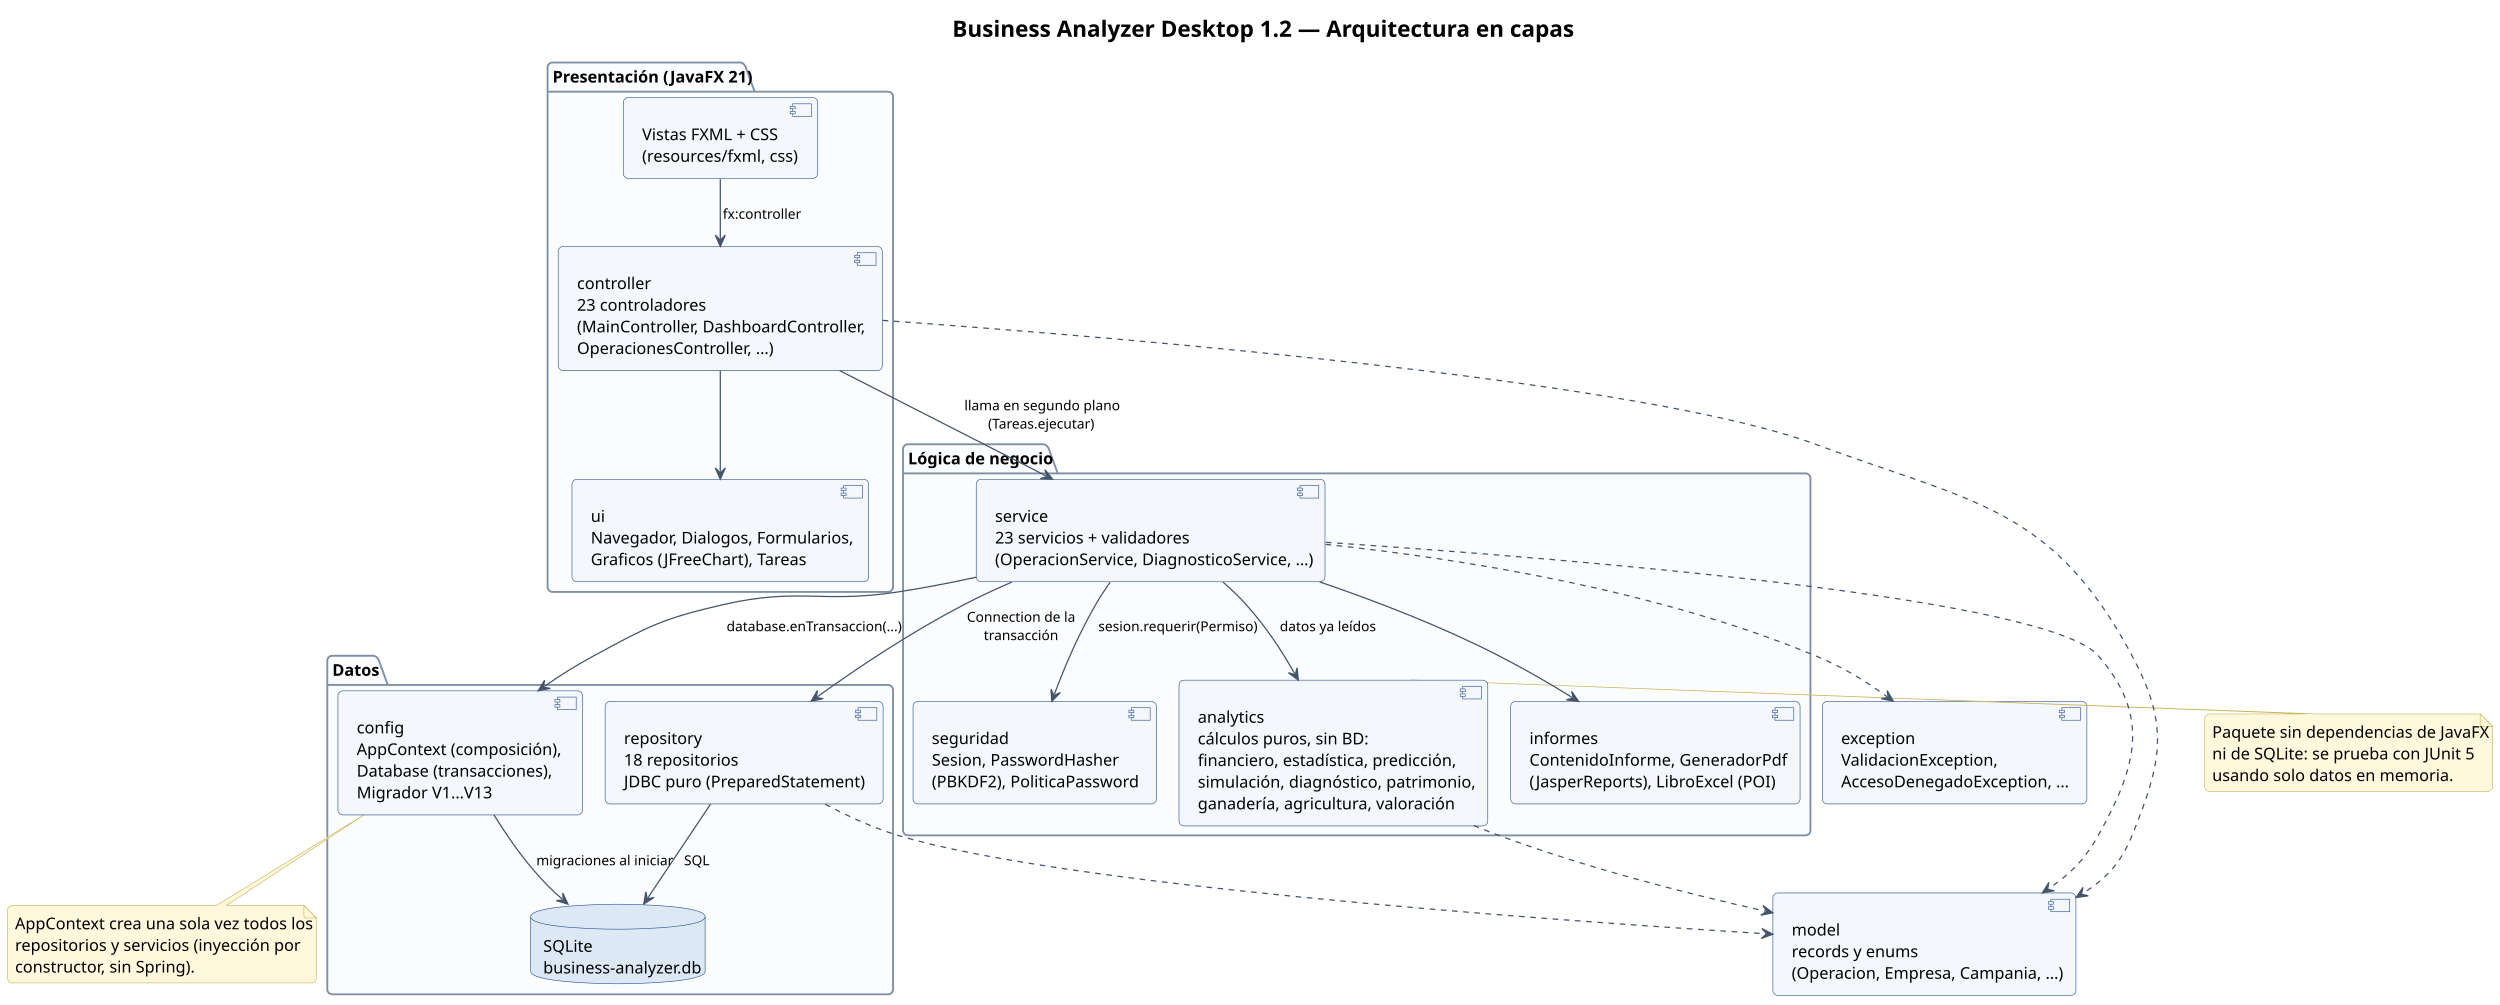
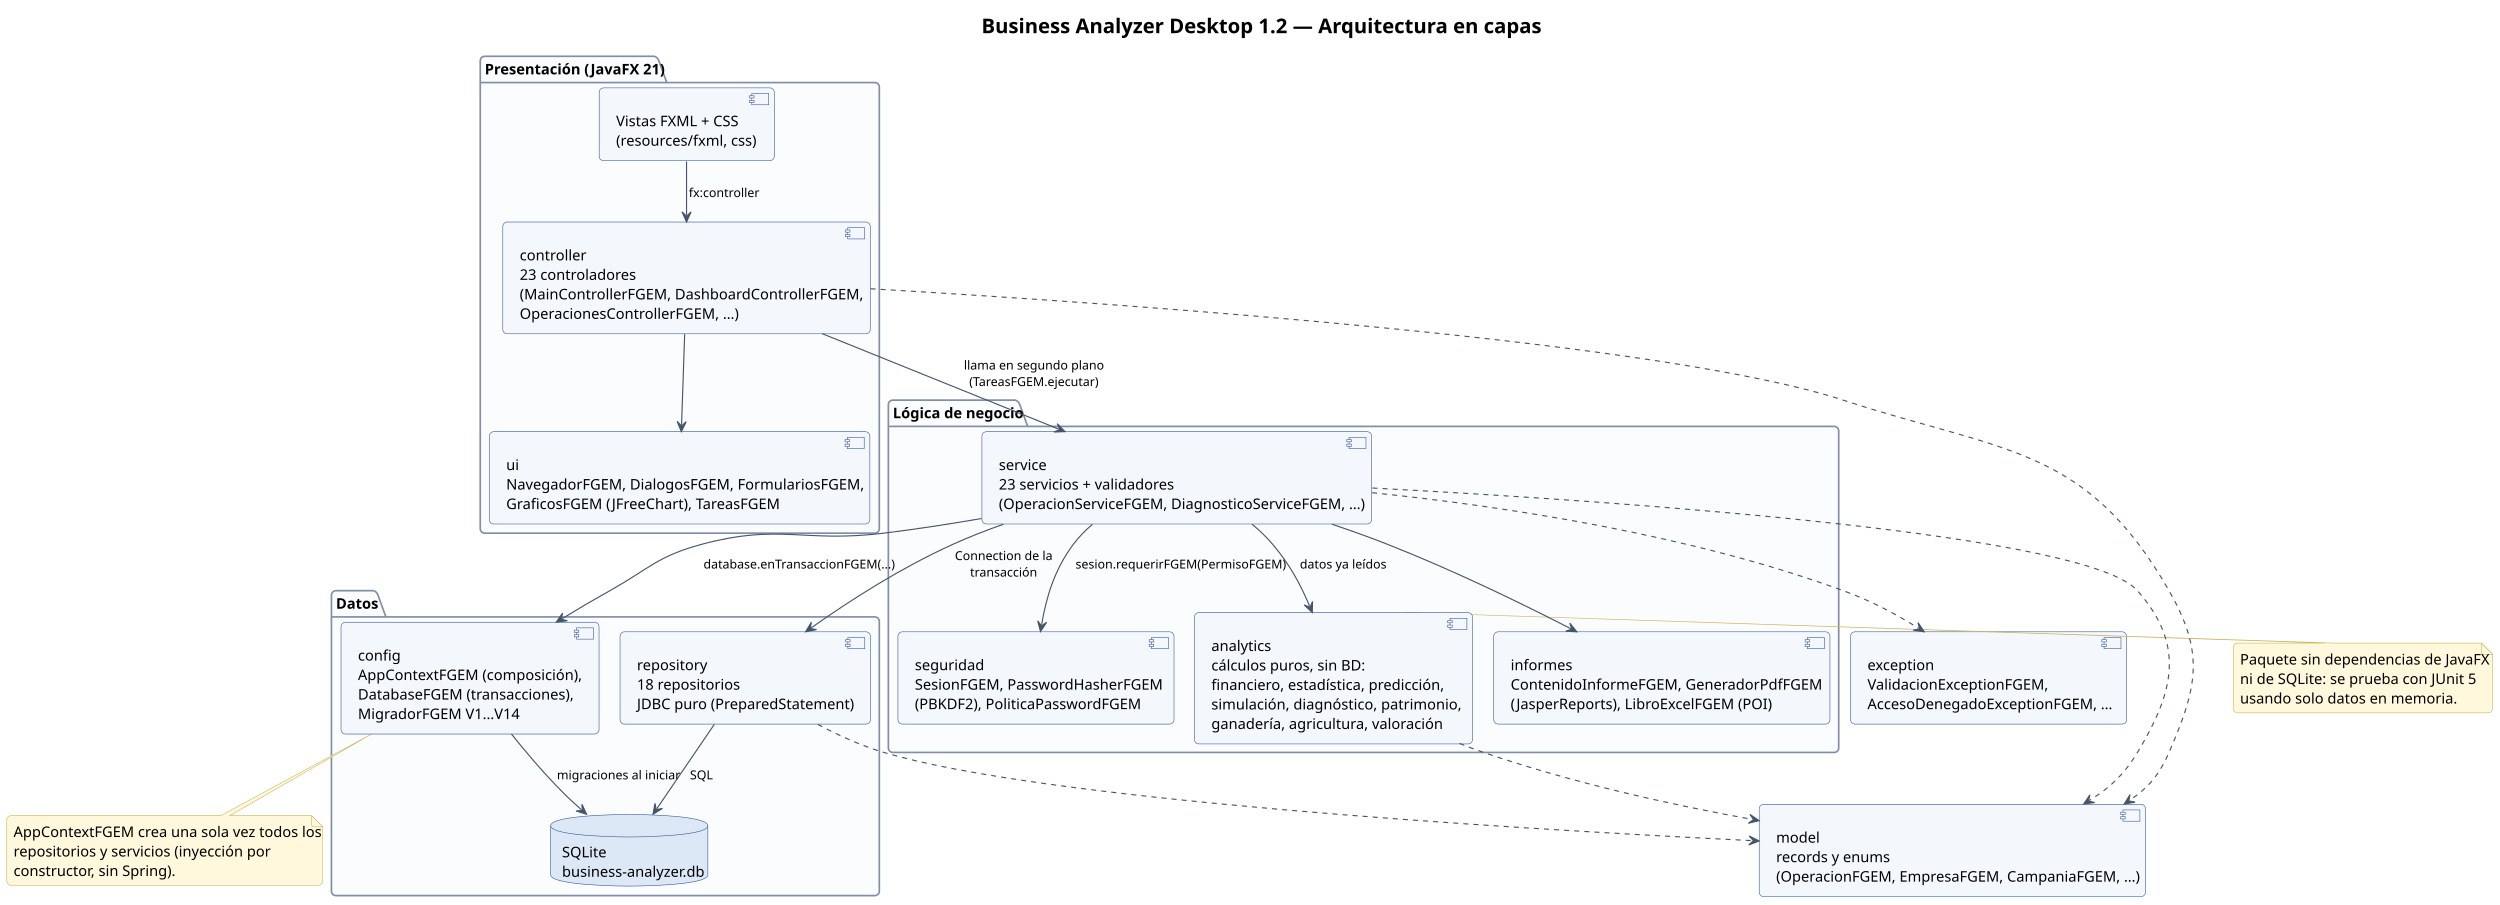
- <svg xmlns="http://www.w3.org/2000/svg" contentStyleType="text/css" height="1254.688px" preserveAspectRatio="none" style="width:3121px;height:1254px;background:#FFFFFF;" version="1.1" viewBox="0 0 3121 1254" width="3121.875px" zoomAndPan="magnify">
+ <svg xmlns="http://www.w3.org/2000/svg" contentStyleType="text/css" height="1254.688px" preserveAspectRatio="none" style="width:3465px;height:1254px;background:#FFFFFF;" version="1.1" viewBox="0 0 3465 1254" width="3465.625px" zoomAndPan="magnify">
  <defs />
  <g>
-     <text fill="#000000" font-family="Segoe UI" font-size="28.125" font-weight="bold" lengthAdjust="spacing" textLength="732.513" x="1188.821" y="45.975">Business Analyzer Desktop 1.2 — Arquitectura en capas</text>
+     <text fill="#000000" font-family="Segoe UI" font-size="28.125" font-weight="bold" lengthAdjust="spacing" textLength="732.513" x="1360.306" y="45.975">Business Analyzer Desktop 1.2 — Arquitectura en capas</text>
    <g id="cluster_P">
-       <path d="M689.844,78.033 L924.895,78.033 A9.375,9.375 0 0 1 931.145,84.283 L942.082,114.426 L1108.594,114.426 A6.25,6.25 0 0 1 1114.844,120.676 L1114.844,732.721 A6.25,6.25 0 0 1 1108.594,738.971 L689.844,738.971 A6.25,6.25 0 0 1 683.594,732.721 L683.594,84.283 A6.25,6.25 0 0 1 689.844,78.033 " fill="#FBFCFE" style="stroke:#7F8FA6;stroke-width:2.344;" />
-       <line style="stroke:#7F8FA6;stroke-width:2.344;" x1="683.594" x2="942.082" y1="114.426" y2="114.426" />
-       <text fill="#000000" font-family="Segoe UI" font-size="20.312" font-weight="bold" lengthAdjust="spacing" textLength="238.176" x="689.844" y="103.078">Presentación (JavaFX 21)</text>
+       <path d="M671.875,78.033 L906.926,78.033 A9.375,9.375 0 0 1 913.176,84.283 L924.114,114.426 L1212.5,114.426 A6.25,6.25 0 0 1 1218.75,120.676 L1218.75,732.721 A6.25,6.25 0 0 1 1212.5,738.971 L671.875,738.971 A6.25,6.25 0 0 1 665.625,732.721 L665.625,84.283 A6.25,6.25 0 0 1 671.875,78.033 " fill="#FBFCFE" style="stroke:#7F8FA6;stroke-width:2.344;" />
+       <line style="stroke:#7F8FA6;stroke-width:2.344;" x1="665.625" x2="924.114" y1="114.426" y2="114.426" />
+       <text fill="#000000" font-family="Segoe UI" font-size="20.312" font-weight="bold" lengthAdjust="spacing" textLength="238.176" x="671.875" y="103.078">Presentación (JavaFX 21)</text>
    </g>
    <g id="cluster_N">
-       <path d="M1133.594,554.596 L1303.274,554.596 A9.375,9.375 0 0 1 1309.524,560.846 L1320.461,590.988 L2253.906,590.988 A6.25,6.25 0 0 1 2260.156,597.238 L2260.156,1036.627 A6.25,6.25 0 0 1 2253.906,1042.877 L1133.594,1042.877 A6.25,6.25 0 0 1 1127.344,1036.627 L1127.344,560.846 A6.25,6.25 0 0 1 1133.594,554.596 " fill="#FBFCFE" style="stroke:#7F8FA6;stroke-width:2.344;" />
-       <line style="stroke:#7F8FA6;stroke-width:2.344;" x1="1127.344" x2="1320.461" y1="590.988" y2="590.988" />
-       <text fill="#000000" font-family="Segoe UI" font-size="20.312" font-weight="bold" lengthAdjust="spacing" textLength="172.805" x="1133.594" y="579.64">Lógica de negocio</text>
+       <path d="M1237.5,554.596 L1407.18,554.596 A9.375,9.375 0 0 1 1413.43,560.846 L1424.368,590.988 L2542.188,590.988 A6.25,6.25 0 0 1 2548.438,597.238 L2548.438,1036.627 A6.25,6.25 0 0 1 2542.188,1042.877 L1237.5,1042.877 A6.25,6.25 0 0 1 1231.25,1036.627 L1231.25,560.846 A6.25,6.25 0 0 1 1237.5,554.596 " fill="#FBFCFE" style="stroke:#7F8FA6;stroke-width:2.344;" />
+       <line style="stroke:#7F8FA6;stroke-width:2.344;" x1="1231.25" x2="1424.368" y1="590.988" y2="590.988" />
+       <text fill="#000000" font-family="Segoe UI" font-size="20.312" font-weight="bold" lengthAdjust="spacing" textLength="172.805" x="1237.5" y="579.64">Lógica de negocio</text>
    </g>
    <g id="cluster_D">
-       <path d="M414.844,818.658 L466.884,818.658 A9.375,9.375 0 0 1 473.134,824.908 L484.071,855.051 L1108.594,855.051 A6.25,6.25 0 0 1 1114.844,861.301 L1114.844,1235.065 A6.25,6.25 0 0 1 1108.594,1241.315 L414.844,1241.315 A6.25,6.25 0 0 1 408.594,1235.065 L408.594,824.908 A6.25,6.25 0 0 1 414.844,818.658 " fill="#FBFCFE" style="stroke:#7F8FA6;stroke-width:2.344;" />
-       <line style="stroke:#7F8FA6;stroke-width:2.344;" x1="408.594" x2="484.071" y1="855.051" y2="855.051" />
-       <text fill="#000000" font-family="Segoe UI" font-size="20.312" font-weight="bold" lengthAdjust="spacing" textLength="55.165" x="414.844" y="843.703">Datos</text>
+       <path d="M465.625,818.658 L517.665,818.658 A9.375,9.375 0 0 1 523.915,824.908 L534.853,855.051 L1212.5,855.051 A6.25,6.25 0 0 1 1218.75,861.301 L1218.75,1235.065 A6.25,6.25 0 0 1 1212.5,1241.315 L465.625,1241.315 A6.25,6.25 0 0 1 459.375,1235.065 L459.375,824.908 A6.25,6.25 0 0 1 465.625,818.658 " fill="#FBFCFE" style="stroke:#7F8FA6;stroke-width:2.344;" />
+       <line style="stroke:#7F8FA6;stroke-width:2.344;" x1="459.375" x2="534.853" y1="855.051" y2="855.051" />
+       <text fill="#000000" font-family="Segoe UI" font-size="20.312" font-weight="bold" lengthAdjust="spacing" textLength="55.165" x="465.625" y="843.703">Datos</text>
    </g>
    <g id="elem_MOD">
-       <rect fill="#F4F8FC" height="127.927" rx="6.25" ry="6.25" style="stroke:#2F5597;stroke-width:0.781;" width="378.306" x="2213.281" y="1114.752" />
-       <rect fill="#F4F8FC" height="15.625" style="stroke:#2F5597;stroke-width:0.781;" width="23.438" x="2560.337" y="1122.565" />
-       <rect fill="#F4F8FC" height="3.125" style="stroke:#2F5597;stroke-width:0.781;" width="6.25" x="2557.212" y="1125.69" />
-       <rect fill="#F4F8FC" height="3.125" style="stroke:#2F5597;stroke-width:0.781;" width="6.25" x="2557.212" y="1131.94" />
-       <text fill="#000000" font-family="Segoe UI" font-size="20.312" lengthAdjust="spacing" textLength="56.901" x="2236.719" y="1167.921">model</text>
-       <text fill="#000000" font-family="Segoe UI" font-size="20.312" lengthAdjust="spacing" textLength="147.295" x="2236.719" y="1194.939">records y enums</text>
-       <text fill="#000000" font-family="Segoe UI" font-size="20.312" lengthAdjust="spacing" textLength="315.806" x="2236.719" y="1221.956">(Operacion, Empresa, Campania, …)</text>
+       <rect fill="#F4F8FC" height="127.927" rx="6.25" ry="6.25" style="stroke:#2F5597;stroke-width:0.781;" width="535.41" x="2438.281" y="1114.752" />
+       <rect fill="#F4F8FC" height="15.625" style="stroke:#2F5597;stroke-width:0.781;" width="23.438" x="2942.442" y="1122.565" />
+       <rect fill="#F4F8FC" height="3.125" style="stroke:#2F5597;stroke-width:0.781;" width="6.25" x="2939.317" y="1125.69" />
+       <rect fill="#F4F8FC" height="3.125" style="stroke:#2F5597;stroke-width:0.781;" width="6.25" x="2939.317" y="1131.94" />
+       <text fill="#000000" font-family="Segoe UI" font-size="20.312" lengthAdjust="spacing" textLength="56.901" x="2461.719" y="1167.921">model</text>
+       <text fill="#000000" font-family="Segoe UI" font-size="20.312" lengthAdjust="spacing" textLength="147.295" x="2461.719" y="1194.939">records y enums</text>
+       <text fill="#000000" font-family="Segoe UI" font-size="20.312" lengthAdjust="spacing" textLength="472.91" x="2461.719" y="1221.956">(OperacionFGEM, EmpresaFGEM, CampaniaFGEM, …)</text>
    </g>
    <g id="elem_EXC">
-       <rect fill="#F4F8FC" height="127.927" rx="6.25" ry="6.25" style="stroke:#2F5597;stroke-width:0.781;" width="330.252" x="2275" y="875.69" />
-       <rect fill="#F4F8FC" height="15.625" style="stroke:#2F5597;stroke-width:0.781;" width="23.438" x="2574.002" y="883.502" />
-       <rect fill="#F4F8FC" height="3.125" style="stroke:#2F5597;stroke-width:0.781;" width="6.25" x="2570.877" y="886.627" />
-       <rect fill="#F4F8FC" height="3.125" style="stroke:#2F5597;stroke-width:0.781;" width="6.25" x="2570.877" y="892.877" />
-       <text fill="#000000" font-family="Segoe UI" font-size="20.312" lengthAdjust="spacing" textLength="87.092" x="2298.438" y="928.859">exception</text>
-       <text fill="#000000" font-family="Segoe UI" font-size="20.312" lengthAdjust="spacing" textLength="183.933" x="2298.438" y="955.876">ValidacionException,</text>
-       <text fill="#000000" font-family="Segoe UI" font-size="20.312" lengthAdjust="spacing" textLength="267.752" x="2298.438" y="982.893">AccesoDenegadoException, …</text>
+       <rect fill="#F4F8FC" height="127.927" rx="6.25" ry="6.25" style="stroke:#2F5597;stroke-width:0.781;" width="382.62" x="2564.844" y="875.69" />
+       <rect fill="#F4F8FC" height="15.625" style="stroke:#2F5597;stroke-width:0.781;" width="23.438" x="2916.214" y="883.502" />
+       <rect fill="#F4F8FC" height="3.125" style="stroke:#2F5597;stroke-width:0.781;" width="6.25" x="2913.089" y="886.627" />
+       <rect fill="#F4F8FC" height="3.125" style="stroke:#2F5597;stroke-width:0.781;" width="6.25" x="2913.089" y="892.877" />
+       <text fill="#000000" font-family="Segoe UI" font-size="20.312" lengthAdjust="spacing" textLength="87.092" x="2588.281" y="928.859">exception</text>
+       <text fill="#000000" font-family="Segoe UI" font-size="20.312" lengthAdjust="spacing" textLength="236.301" x="2588.281" y="955.876">ValidacionExceptionFGEM,</text>
+       <text fill="#000000" font-family="Segoe UI" font-size="20.312" lengthAdjust="spacing" textLength="320.12" x="2588.281" y="982.893">AccesoDenegadoExceptionFGEM, …</text>
    </g>
    <g id="elem_GMN32">
-       <path d="M2752.344,897.565 L2752.344,981.741 A6.25,6.25 0 0 0 2758.594,987.991 L3105.602,987.991 A6.25,6.25 0 0 0 3111.852,981.741 L3111.852,906.94 L3096.227,891.315 L2892.193,891.315 L1761.495,848.82 L2879.693,891.315 L2758.594,891.315 A6.25,6.25 0 0 0 2752.344,897.565 " fill="#FFF8DC" style="stroke:#C9B458;stroke-width:0.781;" />
-       <path d="M3096.227,891.315 L3096.227,903.815 A3.125,3.125 0 0 0 3099.352,906.94 L3111.852,906.94 L3096.227,891.315 " fill="#FFF8DC" style="stroke:#C9B458;stroke-width:0.781;" />
-       <text fill="#000000" font-family="Segoe UI" font-size="20.312" lengthAdjust="spacing" textLength="326.696" x="2761.719" y="921.046">Paquete sin dependencias de JavaFX</text>
-       <text fill="#000000" font-family="Segoe UI" font-size="20.312" lengthAdjust="spacing" textLength="311.313" x="2761.719" y="948.064">ni de SQLite: se prueba con JUnit 5</text>
-       <text fill="#000000" font-family="Segoe UI" font-size="20.312" lengthAdjust="spacing" textLength="281.459" x="2761.719" y="975.081">usando solo datos en memoria.</text>
+       <path d="M3095.312,897.565 L3095.312,981.741 A6.25,6.25 0 0 0 3101.562,987.991 L3448.571,987.991 A6.25,6.25 0 0 0 3454.821,981.741 L3454.821,906.94 L3439.196,891.315 L3235.162,891.315 L1945.87,848.811 L3222.662,891.315 L3101.562,891.315 A6.25,6.25 0 0 0 3095.312,897.565 " fill="#FFF8DC" style="stroke:#C9B458;stroke-width:0.781;" />
+       <path d="M3439.196,891.315 L3439.196,903.815 A3.125,3.125 0 0 0 3442.321,906.94 L3454.821,906.94 L3439.196,891.315 " fill="#FFF8DC" style="stroke:#C9B458;stroke-width:0.781;" />
+       <text fill="#000000" font-family="Segoe UI" font-size="20.312" lengthAdjust="spacing" textLength="326.696" x="3104.688" y="921.046">Paquete sin dependencias de JavaFX</text>
+       <text fill="#000000" font-family="Segoe UI" font-size="20.312" lengthAdjust="spacing" textLength="311.313" x="3104.688" y="948.064">ni de SQLite: se prueba con JUnit 5</text>
+       <text fill="#000000" font-family="Segoe UI" font-size="20.312" lengthAdjust="spacing" textLength="281.459" x="3104.688" y="975.081">usando solo datos en memoria.</text>
    </g>
    <g id="elem_GMN35">
-       <path d="M9.375,1136.627 L9.375,1220.804 A6.25,6.25 0 0 0 15.625,1227.054 L388.738,1227.054 A6.25,6.25 0 0 0 394.988,1220.804 L394.988,1146.002 L379.363,1130.377 L282.579,1130.377 L454.508,1017.265 L270.079,1130.377 L15.625,1130.377 A6.25,6.25 0 0 0 9.375,1136.627 " fill="#FFF8DC" style="stroke:#C9B458;stroke-width:0.781;" />
-       <path d="M379.363,1130.377 L379.363,1142.877 A3.125,3.125 0 0 0 382.488,1146.002 L394.988,1146.002 L379.363,1130.377 " fill="#FFF8DC" style="stroke:#C9B458;stroke-width:0.781;" />
-       <text fill="#000000" font-family="Segoe UI" font-size="20.312" lengthAdjust="spacing" textLength="352.801" x="18.75" y="1160.109">AppContext crea una sola vez todos los</text>
+       <path d="M9.375,1136.627 L9.375,1220.804 A6.25,6.25 0 0 0 15.625,1227.054 L441.106,1227.054 A6.25,6.25 0 0 0 447.356,1220.804 L447.356,1146.002 L431.731,1130.377 L318.618,1130.377 L515.253,1017.265 L306.118,1130.377 L15.625,1130.377 A6.25,6.25 0 0 0 9.375,1136.627 " fill="#FFF8DC" style="stroke:#C9B458;stroke-width:0.781;" />
+       <path d="M431.731,1130.377 L431.731,1142.877 A3.125,3.125 0 0 0 434.856,1146.002 L447.356,1146.002 L431.731,1130.377 " fill="#FFF8DC" style="stroke:#C9B458;stroke-width:0.781;" />
+       <text fill="#000000" font-family="Segoe UI" font-size="20.312" lengthAdjust="spacing" textLength="405.169" x="18.75" y="1160.109">AppContextFGEM crea una sola vez todos los</text>
      <text fill="#000000" font-family="Segoe UI" font-size="20.312" lengthAdjust="spacing" textLength="335.196" x="18.75" y="1187.126">repositorios y servicios (inyección por</text>
      <text fill="#000000" font-family="Segoe UI" font-size="20.312" lengthAdjust="spacing" textLength="211.337" x="18.75" y="1214.143">constructor, sin Spring).</text>
    </g>
    <g id="elem_FXML">
-       <rect fill="#F4F8FC" height="100.909" rx="6.25" ry="6.25" style="stroke:#2F5597;stroke-width:0.781;" width="242.744" x="778.125" y="121.783" />
-       <rect fill="#F4F8FC" height="15.625" style="stroke:#2F5597;stroke-width:0.781;" width="23.438" x="989.619" y="129.596" />
-       <rect fill="#F4F8FC" height="3.125" style="stroke:#2F5597;stroke-width:0.781;" width="6.25" x="986.494" y="132.721" />
-       <rect fill="#F4F8FC" height="3.125" style="stroke:#2F5597;stroke-width:0.781;" width="6.25" x="986.494" y="138.971" />
-       <text fill="#000000" font-family="Segoe UI" font-size="20.312" lengthAdjust="spacing" textLength="166.438" x="801.562" y="174.953">Vistas FXML + CSS</text>
-       <text fill="#000000" font-family="Segoe UI" font-size="20.312" lengthAdjust="spacing" textLength="180.244" x="801.562" y="201.97">(resources/fxml, css)</text>
+       <rect fill="#F4F8FC" height="100.909" rx="6.25" ry="6.25" style="stroke:#2F5597;stroke-width:0.781;" width="242.744" x="830.469" y="121.783" />
+       <rect fill="#F4F8FC" height="15.625" style="stroke:#2F5597;stroke-width:0.781;" width="23.438" x="1041.962" y="129.596" />
+       <rect fill="#F4F8FC" height="3.125" style="stroke:#2F5597;stroke-width:0.781;" width="6.25" x="1038.837" y="132.721" />
+       <rect fill="#F4F8FC" height="3.125" style="stroke:#2F5597;stroke-width:0.781;" width="6.25" x="1038.837" y="138.971" />
+       <text fill="#000000" font-family="Segoe UI" font-size="20.312" lengthAdjust="spacing" textLength="166.438" x="853.906" y="174.953">Vistas FXML + CSS</text>
+       <text fill="#000000" font-family="Segoe UI" font-size="20.312" lengthAdjust="spacing" textLength="180.244" x="853.906" y="201.97">(resources/fxml, css)</text>
    </g>
    <g id="elem_CTRL">
-       <rect fill="#F4F8FC" height="154.944" rx="6.25" ry="6.25" style="stroke:#2F5597;stroke-width:0.781;" width="404.569" x="696.875" y="307.721" />
-       <rect fill="#F4F8FC" height="15.625" style="stroke:#2F5597;stroke-width:0.781;" width="23.438" x="1070.194" y="315.533" />
-       <rect fill="#F4F8FC" height="3.125" style="stroke:#2F5597;stroke-width:0.781;" width="6.25" x="1067.069" y="318.658" />
-       <rect fill="#F4F8FC" height="3.125" style="stroke:#2F5597;stroke-width:0.781;" width="6.25" x="1067.069" y="324.908" />
+       <rect fill="#F4F8FC" height="154.944" rx="6.25" ry="6.25" style="stroke:#2F5597;stroke-width:0.781;" width="509.306" x="696.875" y="307.721" />
+       <rect fill="#F4F8FC" height="15.625" style="stroke:#2F5597;stroke-width:0.781;" width="23.438" x="1174.931" y="315.533" />
+       <rect fill="#F4F8FC" height="3.125" style="stroke:#2F5597;stroke-width:0.781;" width="6.25" x="1171.806" y="318.658" />
+       <rect fill="#F4F8FC" height="3.125" style="stroke:#2F5597;stroke-width:0.781;" width="6.25" x="1171.806" y="324.908" />
      <text fill="#000000" font-family="Segoe UI" font-size="20.312" lengthAdjust="spacing" textLength="86.15" x="720.312" y="360.89">controller</text>
      <text fill="#000000" font-family="Segoe UI" font-size="20.312" lengthAdjust="spacing" textLength="151.511" x="720.312" y="387.907">23 controladores</text>
-       <text fill="#000000" font-family="Segoe UI" font-size="20.312" lengthAdjust="spacing" textLength="342.069" x="720.312" y="414.925">(MainController, DashboardController,</text>
-       <text fill="#000000" font-family="Segoe UI" font-size="20.312" lengthAdjust="spacing" textLength="232.542" x="720.312" y="441.942">OperacionesController, …)</text>
+       <text fill="#000000" font-family="Segoe UI" font-size="20.312" lengthAdjust="spacing" textLength="446.806" x="720.312" y="414.925">(MainControllerFGEM, DashboardControllerFGEM,</text>
+       <text fill="#000000" font-family="Segoe UI" font-size="20.312" lengthAdjust="spacing" textLength="284.911" x="720.312" y="441.942">OperacionesControllerFGEM, …)</text>
    </g>
    <g id="elem_UI">
-       <rect fill="#F4F8FC" height="127.927" rx="6.25" ry="6.25" style="stroke:#2F5597;stroke-width:0.781;" width="370.371" x="714.062" y="598.346" />
-       <rect fill="#F4F8FC" height="15.625" style="stroke:#2F5597;stroke-width:0.781;" width="23.438" x="1053.184" y="606.158" />
-       <rect fill="#F4F8FC" height="3.125" style="stroke:#2F5597;stroke-width:0.781;" width="6.25" x="1050.059" y="609.283" />
-       <rect fill="#F4F8FC" height="3.125" style="stroke:#2F5597;stroke-width:0.781;" width="6.25" x="1050.059" y="615.533" />
-       <text fill="#000000" font-family="Segoe UI" font-size="20.312" lengthAdjust="spacing" textLength="16.415" x="737.5" y="651.515">ui</text>
-       <text fill="#000000" font-family="Segoe UI" font-size="20.312" lengthAdjust="spacing" textLength="307.871" x="737.5" y="678.532">Navegador, Dialogos, Formularios,</text>
-       <text fill="#000000" font-family="Segoe UI" font-size="20.312" lengthAdjust="spacing" textLength="251.744" x="737.5" y="705.55">Graficos (JFreeChart), Tareas</text>
+       <rect fill="#F4F8FC" height="127.927" rx="6.25" ry="6.25" style="stroke:#2F5597;stroke-width:0.781;" width="527.476" x="678.125" y="598.346" />
+       <rect fill="#F4F8FC" height="15.625" style="stroke:#2F5597;stroke-width:0.781;" width="23.438" x="1174.351" y="606.158" />
+       <rect fill="#F4F8FC" height="3.125" style="stroke:#2F5597;stroke-width:0.781;" width="6.25" x="1171.226" y="609.283" />
+       <rect fill="#F4F8FC" height="3.125" style="stroke:#2F5597;stroke-width:0.781;" width="6.25" x="1171.226" y="615.533" />
+       <text fill="#000000" font-family="Segoe UI" font-size="20.312" lengthAdjust="spacing" textLength="16.415" x="701.562" y="651.515">ui</text>
+       <text fill="#000000" font-family="Segoe UI" font-size="20.312" lengthAdjust="spacing" textLength="464.976" x="701.562" y="678.532">NavegadorFGEM, DialogosFGEM, FormulariosFGEM,</text>
+       <text fill="#000000" font-family="Segoe UI" font-size="20.312" lengthAdjust="spacing" textLength="356.48" x="701.562" y="705.55">GraficosFGEM (JFreeChart), TareasFGEM</text>
    </g>
    <g id="elem_SRV">
-       <rect fill="#F4F8FC" height="127.927" rx="6.25" ry="6.25" style="stroke:#2F5597;stroke-width:0.781;" width="435.375" x="1218.75" y="598.346" />
-       <rect fill="#F4F8FC" height="15.625" style="stroke:#2F5597;stroke-width:0.781;" width="23.438" x="1622.875" y="606.158" />
-       <rect fill="#F4F8FC" height="3.125" style="stroke:#2F5597;stroke-width:0.781;" width="6.25" x="1619.75" y="609.283" />
-       <rect fill="#F4F8FC" height="3.125" style="stroke:#2F5597;stroke-width:0.781;" width="6.25" x="1619.75" y="615.533" />
-       <text fill="#000000" font-family="Segoe UI" font-size="20.312" lengthAdjust="spacing" textLength="60.957" x="1242.188" y="651.515">service</text>
-       <text fill="#000000" font-family="Segoe UI" font-size="20.312" lengthAdjust="spacing" textLength="230.628" x="1242.188" y="678.532">23 servicios + validadores</text>
-       <text fill="#000000" font-family="Segoe UI" font-size="20.312" lengthAdjust="spacing" textLength="372.875" x="1242.188" y="705.55">(OperacionService, DiagnosticoService, …)</text>
+       <rect fill="#F4F8FC" height="127.927" rx="6.25" ry="6.25" style="stroke:#2F5597;stroke-width:0.781;" width="540.111" x="1360.938" y="598.346" />
+       <rect fill="#F4F8FC" height="15.625" style="stroke:#2F5597;stroke-width:0.781;" width="23.438" x="1869.799" y="606.158" />
+       <rect fill="#F4F8FC" height="3.125" style="stroke:#2F5597;stroke-width:0.781;" width="6.25" x="1866.674" y="609.283" />
+       <rect fill="#F4F8FC" height="3.125" style="stroke:#2F5597;stroke-width:0.781;" width="6.25" x="1866.674" y="615.533" />
+       <text fill="#000000" font-family="Segoe UI" font-size="20.312" lengthAdjust="spacing" textLength="60.957" x="1384.375" y="651.515">service</text>
+       <text fill="#000000" font-family="Segoe UI" font-size="20.312" lengthAdjust="spacing" textLength="230.628" x="1384.375" y="678.532">23 servicios + validadores</text>
+       <text fill="#000000" font-family="Segoe UI" font-size="20.312" lengthAdjust="spacing" textLength="477.611" x="1384.375" y="705.55">(OperacionServiceFGEM, DiagnosticoServiceFGEM, …)</text>
    </g>
    <g id="elem_SEG">
-       <rect fill="#F4F8FC" height="127.927" rx="6.25" ry="6.25" style="stroke:#2F5597;stroke-width:0.781;" width="303.83" x="1139.844" y="875.69" />
-       <rect fill="#F4F8FC" height="15.625" style="stroke:#2F5597;stroke-width:0.781;" width="23.438" x="1412.424" y="883.502" />
-       <rect fill="#F4F8FC" height="3.125" style="stroke:#2F5597;stroke-width:0.781;" width="6.25" x="1409.299" y="886.627" />
-       <rect fill="#F4F8FC" height="3.125" style="stroke:#2F5597;stroke-width:0.781;" width="6.25" x="1409.299" y="892.877" />
-       <text fill="#000000" font-family="Segoe UI" font-size="20.312" lengthAdjust="spacing" textLength="88.937" x="1163.281" y="928.859">seguridad</text>
-       <text fill="#000000" font-family="Segoe UI" font-size="20.312" lengthAdjust="spacing" textLength="215.424" x="1163.281" y="955.876">Sesion, PasswordHasher</text>
-       <text fill="#000000" font-family="Segoe UI" font-size="20.312" lengthAdjust="spacing" textLength="241.33" x="1163.281" y="982.893">(PBKDF2), PoliticaPassword</text>
+       <rect fill="#F4F8FC" height="127.927" rx="6.25" ry="6.25" style="stroke:#2F5597;stroke-width:0.781;" width="382.66" x="1244.531" y="875.69" />
+       <rect fill="#F4F8FC" height="15.625" style="stroke:#2F5597;stroke-width:0.781;" width="23.438" x="1595.941" y="883.502" />
+       <rect fill="#F4F8FC" height="3.125" style="stroke:#2F5597;stroke-width:0.781;" width="6.25" x="1592.816" y="886.627" />
+       <rect fill="#F4F8FC" height="3.125" style="stroke:#2F5597;stroke-width:0.781;" width="6.25" x="1592.816" y="892.877" />
+       <text fill="#000000" font-family="Segoe UI" font-size="20.312" lengthAdjust="spacing" textLength="88.937" x="1267.969" y="928.859">seguridad</text>
+       <text fill="#000000" font-family="Segoe UI" font-size="20.312" lengthAdjust="spacing" textLength="320.16" x="1267.969" y="955.876">SesionFGEM, PasswordHasherFGEM</text>
+       <text fill="#000000" font-family="Segoe UI" font-size="20.312" lengthAdjust="spacing" textLength="293.698" x="1267.969" y="982.893">(PBKDF2), PoliticaPasswordFGEM</text>
    </g>
    <g id="elem_ANA">
-       <rect fill="#F4F8FC" height="181.961" rx="6.25" ry="6.25" style="stroke:#2F5597;stroke-width:0.781;" width="385.457" x="1471.875" y="849.127" />
-       <rect fill="#F4F8FC" height="15.625" style="stroke:#2F5597;stroke-width:0.781;" width="23.438" x="1826.082" y="856.94" />
-       <rect fill="#F4F8FC" height="3.125" style="stroke:#2F5597;stroke-width:0.781;" width="6.25" x="1822.957" y="860.065" />
-       <rect fill="#F4F8FC" height="3.125" style="stroke:#2F5597;stroke-width:0.781;" width="6.25" x="1822.957" y="866.315" />
-       <text fill="#000000" font-family="Segoe UI" font-size="20.312" lengthAdjust="spacing" textLength="76.717" x="1495.312" y="902.296">analytics</text>
-       <text fill="#000000" font-family="Segoe UI" font-size="20.312" lengthAdjust="spacing" textLength="198.394" x="1495.312" y="929.314">cálculos puros, sin BD:</text>
-       <text fill="#000000" font-family="Segoe UI" font-size="20.312" lengthAdjust="spacing" textLength="299.897" x="1495.312" y="956.331">financiero, estadística, predicción,</text>
-       <text fill="#000000" font-family="Segoe UI" font-size="20.312" lengthAdjust="spacing" textLength="322.957" x="1495.312" y="983.348">simulación, diagnóstico, patrimonio,</text>
-       <text fill="#000000" font-family="Segoe UI" font-size="20.312" lengthAdjust="spacing" textLength="296.793" x="1495.312" y="1010.365">ganadería, agricultura, valoración</text>
+       <rect fill="#F4F8FC" height="181.961" rx="6.25" ry="6.25" style="stroke:#2F5597;stroke-width:0.781;" width="385.457" x="1655.469" y="849.127" />
+       <rect fill="#F4F8FC" height="15.625" style="stroke:#2F5597;stroke-width:0.781;" width="23.438" x="2009.676" y="856.94" />
+       <rect fill="#F4F8FC" height="3.125" style="stroke:#2F5597;stroke-width:0.781;" width="6.25" x="2006.551" y="860.065" />
+       <rect fill="#F4F8FC" height="3.125" style="stroke:#2F5597;stroke-width:0.781;" width="6.25" x="2006.551" y="866.315" />
+       <text fill="#000000" font-family="Segoe UI" font-size="20.312" lengthAdjust="spacing" textLength="76.717" x="1678.906" y="902.296">analytics</text>
+       <text fill="#000000" font-family="Segoe UI" font-size="20.312" lengthAdjust="spacing" textLength="198.394" x="1678.906" y="929.314">cálculos puros, sin BD:</text>
+       <text fill="#000000" font-family="Segoe UI" font-size="20.312" lengthAdjust="spacing" textLength="299.897" x="1678.906" y="956.331">financiero, estadística, predicción,</text>
+       <text fill="#000000" font-family="Segoe UI" font-size="20.312" lengthAdjust="spacing" textLength="322.957" x="1678.906" y="983.348">simulación, diagnóstico, patrimonio,</text>
+       <text fill="#000000" font-family="Segoe UI" font-size="20.312" lengthAdjust="spacing" textLength="296.793" x="1678.906" y="1010.365">ganadería, agricultura, valoración</text>
    </g>
    <g id="elem_INF">
-       <rect fill="#F4F8FC" height="127.927" rx="6.25" ry="6.25" style="stroke:#2F5597;stroke-width:0.781;" width="361.256" x="1885.938" y="875.69" />
-       <rect fill="#F4F8FC" height="15.625" style="stroke:#2F5597;stroke-width:0.781;" width="23.438" x="2215.944" y="883.502" />
-       <rect fill="#F4F8FC" height="3.125" style="stroke:#2F5597;stroke-width:0.781;" width="6.25" x="2212.819" y="886.627" />
-       <rect fill="#F4F8FC" height="3.125" style="stroke:#2F5597;stroke-width:0.781;" width="6.25" x="2212.819" y="892.877" />
-       <text fill="#000000" font-family="Segoe UI" font-size="20.312" lengthAdjust="spacing" textLength="78.473" x="1909.375" y="928.859">informes</text>
-       <text fill="#000000" font-family="Segoe UI" font-size="20.312" lengthAdjust="spacing" textLength="298.756" x="1909.375" y="955.876">ContenidoInforme, GeneradorPdf</text>
-       <text fill="#000000" font-family="Segoe UI" font-size="20.312" lengthAdjust="spacing" textLength="287.063" x="1909.375" y="982.893">(JasperReports), LibroExcel (POI)</text>
+       <rect fill="#F4F8FC" height="127.927" rx="6.25" ry="6.25" style="stroke:#2F5597;stroke-width:0.781;" width="465.993" x="2070.312" y="875.69" />
+       <rect fill="#F4F8FC" height="15.625" style="stroke:#2F5597;stroke-width:0.781;" width="23.438" x="2505.055" y="883.502" />
+       <rect fill="#F4F8FC" height="3.125" style="stroke:#2F5597;stroke-width:0.781;" width="6.25" x="2501.93" y="886.627" />
+       <rect fill="#F4F8FC" height="3.125" style="stroke:#2F5597;stroke-width:0.781;" width="6.25" x="2501.93" y="892.877" />
+       <text fill="#000000" font-family="Segoe UI" font-size="20.312" lengthAdjust="spacing" textLength="78.473" x="2093.75" y="928.859">informes</text>
+       <text fill="#000000" font-family="Segoe UI" font-size="20.312" lengthAdjust="spacing" textLength="403.493" x="2093.75" y="955.876">ContenidoInformeFGEM, GeneradorPdfFGEM</text>
+       <text fill="#000000" font-family="Segoe UI" font-size="20.312" lengthAdjust="spacing" textLength="339.431" x="2093.75" y="982.893">(JasperReports), LibroExcelFGEM (POI)</text>
    </g>
    <g id="elem_REPO">
-       <rect fill="#F4F8FC" height="127.927" rx="6.25" ry="6.25" style="stroke:#2F5597;stroke-width:0.781;" width="346.994" x="755.469" y="875.69" />
-       <rect fill="#F4F8FC" height="15.625" style="stroke:#2F5597;stroke-width:0.781;" width="23.438" x="1071.213" y="883.502" />
-       <rect fill="#F4F8FC" height="3.125" style="stroke:#2F5597;stroke-width:0.781;" width="6.25" x="1068.088" y="886.627" />
-       <rect fill="#F4F8FC" height="3.125" style="stroke:#2F5597;stroke-width:0.781;" width="6.25" x="1068.088" y="892.877" />
-       <text fill="#000000" font-family="Segoe UI" font-size="20.312" lengthAdjust="spacing" textLength="90.742" x="778.906" y="928.859">repository</text>
-       <text fill="#000000" font-family="Segoe UI" font-size="20.312" lengthAdjust="spacing" textLength="133.816" x="778.906" y="955.876">18 repositorios</text>
-       <text fill="#000000" font-family="Segoe UI" font-size="20.312" lengthAdjust="spacing" textLength="284.494" x="778.906" y="982.893">JDBC puro (PreparedStatement)</text>
+       <rect fill="#F4F8FC" height="127.927" rx="6.25" ry="6.25" style="stroke:#2F5597;stroke-width:0.781;" width="346.994" x="859.375" y="875.69" />
+       <rect fill="#F4F8FC" height="15.625" style="stroke:#2F5597;stroke-width:0.781;" width="23.438" x="1175.119" y="883.502" />
+       <rect fill="#F4F8FC" height="3.125" style="stroke:#2F5597;stroke-width:0.781;" width="6.25" x="1171.994" y="886.627" />
+       <rect fill="#F4F8FC" height="3.125" style="stroke:#2F5597;stroke-width:0.781;" width="6.25" x="1171.994" y="892.877" />
+       <text fill="#000000" font-family="Segoe UI" font-size="20.312" lengthAdjust="spacing" textLength="90.742" x="882.812" y="928.859">repository</text>
+       <text fill="#000000" font-family="Segoe UI" font-size="20.312" lengthAdjust="spacing" textLength="133.816" x="882.812" y="955.876">18 repositorios</text>
+       <text fill="#000000" font-family="Segoe UI" font-size="20.312" lengthAdjust="spacing" textLength="284.494" x="882.812" y="982.893">JDBC puro (PreparedStatement)</text>
    </g>
    <g id="elem_CFG">
-       <rect fill="#F4F8FC" height="154.944" rx="6.25" ry="6.25" style="stroke:#2F5597;stroke-width:0.781;" width="305.258" x="421.875" y="862.408" />
-       <rect fill="#F4F8FC" height="15.625" style="stroke:#2F5597;stroke-width:0.781;" width="23.438" x="695.883" y="870.221" />
-       <rect fill="#F4F8FC" height="3.125" style="stroke:#2F5597;stroke-width:0.781;" width="6.25" x="692.758" y="873.346" />
-       <rect fill="#F4F8FC" height="3.125" style="stroke:#2F5597;stroke-width:0.781;" width="6.25" x="692.758" y="879.596" />
-       <text fill="#000000" font-family="Segoe UI" font-size="20.312" lengthAdjust="spacing" textLength="56.018" x="445.312" y="915.578">config</text>
-       <text fill="#000000" font-family="Segoe UI" font-size="20.312" lengthAdjust="spacing" textLength="242.758" x="445.312" y="942.595">AppContext (composición),</text>
-       <text fill="#000000" font-family="Segoe UI" font-size="20.312" lengthAdjust="spacing" textLength="226.591" x="445.312" y="969.612">Database (transacciones),</text>
-       <text fill="#000000" font-family="Segoe UI" font-size="20.312" lengthAdjust="spacing" textLength="161.974" x="445.312" y="996.629">Migrador V1…V13</text>
+       <rect fill="#F4F8FC" height="154.944" rx="6.25" ry="6.25" style="stroke:#2F5597;stroke-width:0.781;" width="357.626" x="472.656" y="862.408" />
+       <rect fill="#F4F8FC" height="15.625" style="stroke:#2F5597;stroke-width:0.781;" width="23.438" x="799.033" y="870.221" />
+       <rect fill="#F4F8FC" height="3.125" style="stroke:#2F5597;stroke-width:0.781;" width="6.25" x="795.908" y="873.346" />
+       <rect fill="#F4F8FC" height="3.125" style="stroke:#2F5597;stroke-width:0.781;" width="6.25" x="795.908" y="879.596" />
+       <text fill="#000000" font-family="Segoe UI" font-size="20.312" lengthAdjust="spacing" textLength="56.018" x="496.094" y="915.578">config</text>
+       <text fill="#000000" font-family="Segoe UI" font-size="20.312" lengthAdjust="spacing" textLength="295.126" x="496.094" y="942.595">AppContextFGEM (composición),</text>
+       <text fill="#000000" font-family="Segoe UI" font-size="20.312" lengthAdjust="spacing" textLength="278.96" x="496.094" y="969.612">DatabaseFGEM (transacciones),</text>
+       <text fill="#000000" font-family="Segoe UI" font-size="20.312" lengthAdjust="spacing" textLength="214.343" x="496.094" y="996.629">MigradorFGEM V1…V14</text>
    </g>
    <g id="elem_DB">
-       <path d="M662.5,1144.44 C662.5,1128.815 771.396,1128.815 771.396,1128.815 C771.396,1128.815 880.292,1128.815 880.292,1144.44 L880.292,1212.537 C880.292,1228.162 771.396,1228.162 771.396,1228.162 C771.396,1228.162 662.5,1228.162 662.5,1212.537 L662.5,1144.44 " fill="#DCE8F5" style="stroke:#2F5597;stroke-width:0.781;" />
-       <path d="M662.5,1144.44 C662.5,1160.065 771.396,1160.065 771.396,1160.065 C771.396,1160.065 880.292,1160.065 880.292,1144.44 " fill="none" style="stroke:#2F5597;stroke-width:0.781;" />
-       <text fill="#000000" font-family="Segoe UI" font-size="20.312" lengthAdjust="spacing" textLength="58.091" x="678.125" y="1188.234">SQLite</text>
-       <text fill="#000000" font-family="Segoe UI" font-size="20.312" lengthAdjust="spacing" textLength="186.542" x="678.125" y="1215.251">business-analyzer.db</text>
+       <path d="M763.281,1144.44 C763.281,1128.815 872.177,1128.815 872.177,1128.815 C872.177,1128.815 981.073,1128.815 981.073,1144.44 L981.073,1212.537 C981.073,1228.162 872.177,1228.162 872.177,1228.162 C872.177,1228.162 763.281,1228.162 763.281,1212.537 L763.281,1144.44 " fill="#DCE8F5" style="stroke:#2F5597;stroke-width:0.781;" />
+       <path d="M763.281,1144.44 C763.281,1160.065 872.177,1160.065 872.177,1160.065 C872.177,1160.065 981.073,1160.065 981.073,1144.44 " fill="none" style="stroke:#2F5597;stroke-width:0.781;" />
+       <text fill="#000000" font-family="Segoe UI" font-size="20.312" lengthAdjust="spacing" textLength="58.091" x="778.906" y="1188.234">SQLite</text>
+       <text fill="#000000" font-family="Segoe UI" font-size="20.312" lengthAdjust="spacing" textLength="186.542" x="778.906" y="1215.251">business-analyzer.db</text>
    </g>
-     <polygon fill="#44546A" points="899.219,307.619,905.469,293.557,899.219,299.807,892.969,293.557,899.219,307.619" style="stroke:#44546A;stroke-width:1.562;" />
-     <path d="M899.219,223.746 C899.219,248.778 899.219,270.308 899.219,298.244 " fill="none" style="stroke:#44546A;stroke-width:1.562;" />
-     <text fill="#000000" font-family="Segoe UI" font-size="17.188" lengthAdjust="spacing" textLength="89.89" x="902.344" y="273.143">fx:controller</text>
-     <polygon fill="#44546A" points="899.219,598.265,905.469,584.202,899.219,590.452,892.969,584.202,899.219,598.265" style="stroke:#44546A;stroke-width:1.562;" />
-     <path d="M899.219,463.012 C899.219,505.642 899.219,548.711 899.219,588.89 " fill="none" style="stroke:#44546A;stroke-width:1.562;" />
-     <polygon fill="#44546A" points="1314.173,598.326,1304.487,586.368,1307.214,594.776,1298.806,597.503,1314.173,598.326" style="stroke:#44546A;stroke-width:1.562;" />
-     <path d="M1048.229,462.648 C1131.958,505.365 1226.828,553.765 1305.822,594.066 " fill="none" style="stroke:#44546A;stroke-width:1.562;" />
-     <text fill="#000000" font-family="Segoe UI" font-size="17.188" lengthAdjust="spacing" textLength="182.315" x="1203.906" y="512.206">llama en segundo plano</text>
-     <text fill="#000000" font-family="Segoe UI" font-size="17.188" lengthAdjust="spacing" textLength="123.2" x="1233.464" y="535.066">(Tareas.ejecutar)</text>
-     <polygon fill="#44546A" points="1312.996,875.555,1323.785,864.581,1315.738,868.24,1312.08,860.194,1312.996,875.555" style="stroke:#44546A;stroke-width:1.562;" />
-     <path d="M1385.788,726.934 C1379.42,735.976 1373.286,745.352 1367.969,754.596 C1345.84,793.062 1329.927,830.391 1316.287,866.777 " fill="none" style="stroke:#44546A;stroke-width:1.562;" />
-     <text fill="#000000" font-family="Segoe UI" font-size="17.188" lengthAdjust="spacing" textLength="182.466" x="1371.094" y="787.987">sesion.requerir(Permiso)</text>
-     <polygon fill="#44546A" points="1620.799,849.008,1619.314,833.691,1616.952,842.208,1608.435,839.845,1620.799,849.008" style="stroke:#44546A;stroke-width:1.562;" />
-     <path d="M1526.886,726.773 C1537.052,735.562 1546.84,744.917 1555.469,754.596 C1580.528,782.705 1598.294,809.226 1616.183,840.848 " fill="none" style="stroke:#44546A;stroke-width:1.562;" />
-     <text fill="#000000" font-family="Segoe UI" font-size="17.188" lengthAdjust="spacing" textLength="113.33" x="1597.656" y="787.987">datos ya leídos</text>
-     <polygon fill="#44546A" points="1970.688,875.685,1962.018,862.971,1964.044,871.574,1955.441,873.601,1970.688,875.685" style="stroke:#44546A;stroke-width:1.562;" />
-     <path d="M1647.464,726.477 C1720.076,751.266 1800.778,782.537 1871.094,818.658 C1904.334,835.734 1931.524,851.453 1962.716,870.752 " fill="none" style="stroke:#44546A;stroke-width:1.562;" />
-     <polygon fill="#44546A" points="1012.654,875.32,1027.724,872.205,1019.003,870.768,1020.441,862.047,1012.654,875.32" style="stroke:#44546A;stroke-width:1.562;" />
-     <path d="M1263.207,726.659 C1242.922,735.407 1222.758,744.783 1203.906,754.596 C1136.692,789.583 1073.298,831.839 1020.273,869.857 " fill="none" style="stroke:#44546A;stroke-width:1.562;" />
-     <text fill="#000000" font-family="Segoe UI" font-size="17.188" lengthAdjust="spacing" textLength="128.31" x="1207.031" y="776.268">Connection de la</text>
-     <text fill="#000000" font-family="Segoe UI" font-size="17.188" lengthAdjust="spacing" textLength="86.147" x="1228.113" y="799.129">transacción</text>
-     <polygon fill="#44546A" points="671.955,862.287,687.062,859.356,678.359,857.812,679.903,849.109,671.955,862.287" style="stroke:#44546A;stroke-width:1.562;" />
-     <path d="M1218.589,720.628 C1186.072,727.668 1152.824,734.092 1121.094,738.971 C1025.44,753.678 998.273,733.13 903.906,754.596 C828.208,771.816 809.605,781.569 741.406,818.658 C718.054,831.359 701.819,841.42 679.64,856.918 " fill="none" style="stroke:#44546A;stroke-width:1.562;" />
-     <text fill="#000000" font-family="Segoe UI" font-size="17.188" lengthAdjust="spacing" textLength="201.886" x="907.031" y="787.987">database.enTransaccion(...)</text>
-     <polygon fill="#44546A" points="803.654,1128.574,816.667,1120.36,807.997,1122.08,806.277,1113.41,803.654,1128.574" style="stroke:#44546A;stroke-width:1.562;" />
-     <path d="M887.03,1003.922 C860.914,1042.967 833.011,1084.682 808.866,1120.781 " fill="none" style="stroke:#44546A;stroke-width:1.562;" />
-     <text fill="#000000" font-family="Segoe UI" font-size="17.188" lengthAdjust="spacing" textLength="30.179" x="853.906" y="1080.174">SQL</text>
-     <polygon fill="#44546A" points="709.036,1128.782,702.564,1114.82,703.155,1123.639,694.336,1124.23,709.036,1128.782" style="stroke:#44546A;stroke-width:1.562;" />
-     <path d="M616.686,1017.43 C631.141,1040.647 648.268,1065.58 666.406,1086.627 C679.118,1101.377 687.208,1109.694 701.979,1122.611 " fill="none" style="stroke:#44546A;stroke-width:1.562;" />
-     <text fill="#000000" font-family="Segoe UI" font-size="17.188" lengthAdjust="spacing" textLength="159.186" x="669.531" y="1080.174">migraciones al iniciar</text>
-     <polygon fill="#44546A" points="2591.819,1120.465,2607.059,1118.331,2598.449,1116.332,2600.447,1107.722,2591.819,1120.465" style="stroke:#44546A;stroke-width:1.562;" />
-     <path d="M1101.898,399.974 C1428.972,423.44 2057.635,477.066 2266.406,554.596 C2464.476,628.152 2562.106,632.327 2661.719,818.658 C2708.701,906.541 2699.016,950.467 2661.719,1042.877 C2648.242,1076.268 2630.246,1096.514 2599.775,1115.506 " fill="none" style="stroke:#44546A;stroke-width:1.562;stroke-dasharray:7.0,7.0;" />
-     <polygon fill="#44546A" points="2549.7,1114.66,2564.853,1111.979,2556.177,1110.292,2557.864,1101.615,2549.7,1114.66" style="stroke:#44546A;stroke-width:1.562;" />
-     <path d="M1655.287,677.049 C1979.769,698.739 2557.56,746.989 2619.531,818.658 C2684.711,894.039 2668.037,955.827 2619.531,1042.877 C2603.236,1072.12 2585.435,1090.56 2557.472,1109.418 " fill="none" style="stroke:#44546A;stroke-width:1.562;stroke-dasharray:7.0,7.0;" />
-     <polygon fill="#44546A" points="2213.21,1166.263,2199.568,1159.141,2205.413,1165.772,2198.783,1171.617,2213.21,1166.263" style="stroke:#44546A;stroke-width:1.562;" />
-     <path d="M1030.022,1003.961 C1058.537,1019.039 1090.224,1033.486 1121.094,1042.877 C1320.359,1103.498 1898.504,1146.448 2203.854,1165.673 " fill="none" style="stroke:#44546A;stroke-width:1.562;stroke-dasharray:7.0,7.0;" />
-     <polygon fill="#44546A" points="2213.194,1139.554,2200.836,1130.384,2205.57,1137.848,2198.106,1142.582,2213.194,1139.554" style="stroke:#44546A;stroke-width:1.562;" />
-     <path d="M1839.846,1030.552 C1850.325,1034.938 1860.793,1039.086 1871.094,1042.877 C1982.025,1083.705 2101.271,1114.508 2204.045,1137.507 " fill="none" style="stroke:#44546A;stroke-width:1.562;stroke-dasharray:7.0,7.0;" />
-     <polygon fill="#44546A" points="2363.603,875.383,2355.887,862.068,2357.278,870.797,2348.55,872.188,2363.603,875.383" style="stroke:#44546A;stroke-width:1.562;" />
-     <path d="M1654.773,679.587 C1826.365,697.725 2068.691,736.489 2266.406,818.658 C2300.513,832.833 2327.114,848.925 2356.013,869.88 " fill="none" style="stroke:#44546A;stroke-width:1.562;stroke-dasharray:7.0,7.0;" />
+     <polygon fill="#44546A" points="951.562,307.619,957.812,293.557,951.562,299.807,945.312,293.557,951.562,307.619" style="stroke:#44546A;stroke-width:1.562;" />
+     <path d="M951.562,223.746 C951.562,248.778 951.562,270.308 951.562,298.244 " fill="none" style="stroke:#44546A;stroke-width:1.562;" />
+     <text fill="#000000" font-family="Segoe UI" font-size="17.188" lengthAdjust="spacing" textLength="89.89" x="954.688" y="273.143">fx:controller</text>
+     <polygon fill="#44546A" points="944.327,598.265,951.054,584.424,944.594,590.457,938.561,583.997,944.327,598.265" style="stroke:#44546A;stroke-width:1.562;" />
+     <path d="M948.951,463.012 C947.494,505.642 946.021,548.717 944.647,588.895 " fill="none" style="stroke:#44546A;stroke-width:1.562;" />
+     <polygon fill="#44546A" points="1476.085,598.245,1465.382,587.188,1468.84,595.322,1460.706,598.78,1476.085,598.245" style="stroke:#44546A;stroke-width:1.562;" />
+     <path d="M1139.54,462.466 C1245.428,505.187 1367.384,554.39 1467.391,594.737 " fill="none" style="stroke:#44546A;stroke-width:1.562;" />
+     <text fill="#000000" font-family="Segoe UI" font-size="17.188" lengthAdjust="spacing" textLength="182.315" x="1335.938" y="512.206">llama en segundo plano</text>
+     <text fill="#000000" font-family="Segoe UI" font-size="17.188" lengthAdjust="spacing" textLength="167.511" x="1343.34" y="535.066">(TareasFGEM.ejecutar)</text>
+     <polygon fill="#44546A" points="1442.115,875.347,1450.6,862.509,1443.404,867.642,1438.271,860.446,1442.115,875.347" style="stroke:#44546A;stroke-width:1.562;" />
+     <path d="M1514.061,726.668 C1504.18,735.12 1495.087,744.429 1487.5,754.596 C1461.365,789.621 1450.02,828.092 1443.662,866.101 " fill="none" style="stroke:#44546A;stroke-width:1.562;" />
+     <text fill="#000000" font-family="Segoe UI" font-size="17.188" lengthAdjust="spacing" textLength="271.089" x="1490.625" y="787.987">sesion.requerirFGEM(PermisoFGEM)</text>
+     <polygon fill="#44546A" points="1818.835,848.951,1819.157,833.566,1815.812,841.747,1807.63,838.403,1818.835,848.951" style="stroke:#44546A;stroke-width:1.562;" />
+     <path d="M1735.348,726.513 C1745.763,735.176 1755.597,744.573 1764.062,754.596 C1787.264,782.064 1801.785,808.324 1815.207,840.307 " fill="none" style="stroke:#44546A;stroke-width:1.562;" />
+     <text fill="#000000" font-family="Segoe UI" font-size="17.188" lengthAdjust="spacing" textLength="113.33" x="1801.562" y="787.987">datos ya leídos</text>
+     <polygon fill="#44546A" points="2185.463,875.647,2175.797,863.673,2178.51,872.085,2170.098,874.798,2185.463,875.647" style="stroke:#44546A;stroke-width:1.562;" />
+     <path d="M1845.971,726.521 C1872.271,735.369 1898.61,744.807 1923.438,754.596 C2013.351,790.048 2103.144,833.477 2177.119,871.373 " fill="none" style="stroke:#44546A;stroke-width:1.562;" />
+     <polygon fill="#44546A" points="1116.605,875.62,1131.7,872.629,1122.991,871.12,1124.5,862.411,1116.605,875.62" style="stroke:#44546A;stroke-width:1.562;" />
+     <path d="M1390.65,726.599 C1366.541,735.094 1342.714,744.432 1320.312,754.596 C1247.776,787.508 1179.763,831.115 1124.268,870.22 " fill="none" style="stroke:#44546A;stroke-width:1.562;" />
+     <text fill="#000000" font-family="Segoe UI" font-size="17.188" lengthAdjust="spacing" textLength="128.31" x="1323.438" y="776.268">Connection de la</text>
+     <text fill="#000000" font-family="Segoe UI" font-size="17.188" lengthAdjust="spacing" textLength="86.147" x="1344.519" y="799.129">transacción</text>
+     <polygon fill="#44546A" points="771.033,862.314,786.293,860.328,777.703,858.246,779.785,849.656,771.033,862.314" style="stroke:#44546A;stroke-width:1.562;" />
+     <path d="M1360.436,718.667 C1315.347,726.421 1268.958,733.577 1225,738.971 C1113.125,752.7 1080.651,725.063 971.875,754.596 C911.032,771.115 900.314,787.844 845.312,818.658 C821.004,832.278 803.394,842.58 779.037,857.433 " fill="none" style="stroke:#44546A;stroke-width:1.562;" />
+     <text fill="#000000" font-family="Segoe UI" font-size="17.188" lengthAdjust="spacing" textLength="246.197" x="975" y="787.987">database.enTransaccionFGEM(...)</text>
+     <polygon fill="#44546A" points="905.08,1128.574,918.167,1120.478,909.482,1122.12,907.841,1113.435,905.08,1128.574" style="stroke:#44546A;stroke-width:1.562;" />
+     <path d="M990.107,1003.922 C963.474,1042.967 934.986,1084.73 910.362,1120.829 " fill="none" style="stroke:#44546A;stroke-width:1.562;" />
+     <text fill="#000000" font-family="Segoe UI" font-size="17.188" lengthAdjust="spacing" textLength="30.179" x="956.25" y="1080.174">SQL</text>
+     <polygon fill="#44546A" points="812.997,1128.595,806.581,1114.607,807.136,1123.428,798.315,1123.984,812.997,1128.595" style="stroke:#44546A;stroke-width:1.562;" />
+     <path d="M708.821,1017.313 C727.179,1040.281 748.117,1065.102 768.75,1086.627 C782.439,1100.908 791.06,1109.256 805.964,1122.395 " fill="none" style="stroke:#44546A;stroke-width:1.562;" />
+     <text fill="#000000" font-family="Segoe UI" font-size="17.188" lengthAdjust="spacing" textLength="159.186" x="771.875" y="1080.174">migraciones al iniciar</text>
+     <polygon fill="#44546A" points="2944.055,1114.453,2959.204,1111.747,2950.525,1110.074,2952.198,1101.395,2944.055,1114.453" style="stroke:#44546A;stroke-width:1.562;" />
+     <path d="M1206.553,400.214 C1593.79,423.063 2310.872,474.671 2554.688,554.596 C2775.611,627.017 2890.564,616.994 3006.25,818.658 C3055.837,905.098 3045.966,951.481 3006.25,1042.877 C2993.172,1072.973 2978.597,1091.074 2951.819,1109.198 " fill="none" style="stroke:#44546A;stroke-width:1.562;stroke-dasharray:7.0,7.0;" />
+     <polygon fill="#44546A" points="2887.975,1114.378,2903.221,1112.283,2894.616,1110.263,2896.636,1101.658,2887.975,1114.378" style="stroke:#44546A;stroke-width:1.562;" />
+     <path d="M1902.198,676.377 C2271.096,696.105 2893.699,740.603 2962.5,818.658 C3028.394,893.416 3014.069,957.605 2962.5,1042.877 C2944.563,1072.536 2925.648,1091.031 2895.944,1109.439 " fill="none" style="stroke:#44546A;stroke-width:1.562;stroke-dasharray:7.0,7.0;" />
+     <polygon fill="#44546A" points="2438.109,1165.591,2424.372,1158.653,2430.306,1165.205,2423.755,1171.138,2438.109,1165.591" style="stroke:#44546A;stroke-width:1.562;" />
+     <path d="M1133.341,1003.985 C1161.986,1019.159 1193.885,1033.649 1225,1042.877 C1445.173,1108.175 2065.139,1147.142 2428.745,1165.127 " fill="none" style="stroke:#44546A;stroke-width:1.562;stroke-dasharray:7.0,7.0;" />
+     <polygon fill="#44546A" points="2438.144,1137.429,2425.427,1128.763,2430.457,1136.031,2423.19,1141.062,2438.144,1137.429" style="stroke:#44546A;stroke-width:1.562;" />
+     <path d="M2022.86,1030.381 C2034.04,1034.897 2045.23,1039.112 2056.25,1042.877 C2178.925,1084.79 2310.084,1114.138 2428.92,1135.751 " fill="none" style="stroke:#44546A;stroke-width:1.562;stroke-dasharray:7.0,7.0;" />
+     <polygon fill="#44546A" points="2666.995,875.628,2658.363,862.888,2660.364,871.498,2651.755,873.499,2666.995,875.628" style="stroke:#44546A;stroke-width:1.562;" />
+     <path d="M1901.639,682.841 C2089.392,702.255 2342.868,741.189 2554.688,818.658 C2593.469,832.842 2625.226,849.613 2659.038,870.672 " fill="none" style="stroke:#44546A;stroke-width:1.562;stroke-dasharray:7.0,7.0;" />
  </g>
</svg>
